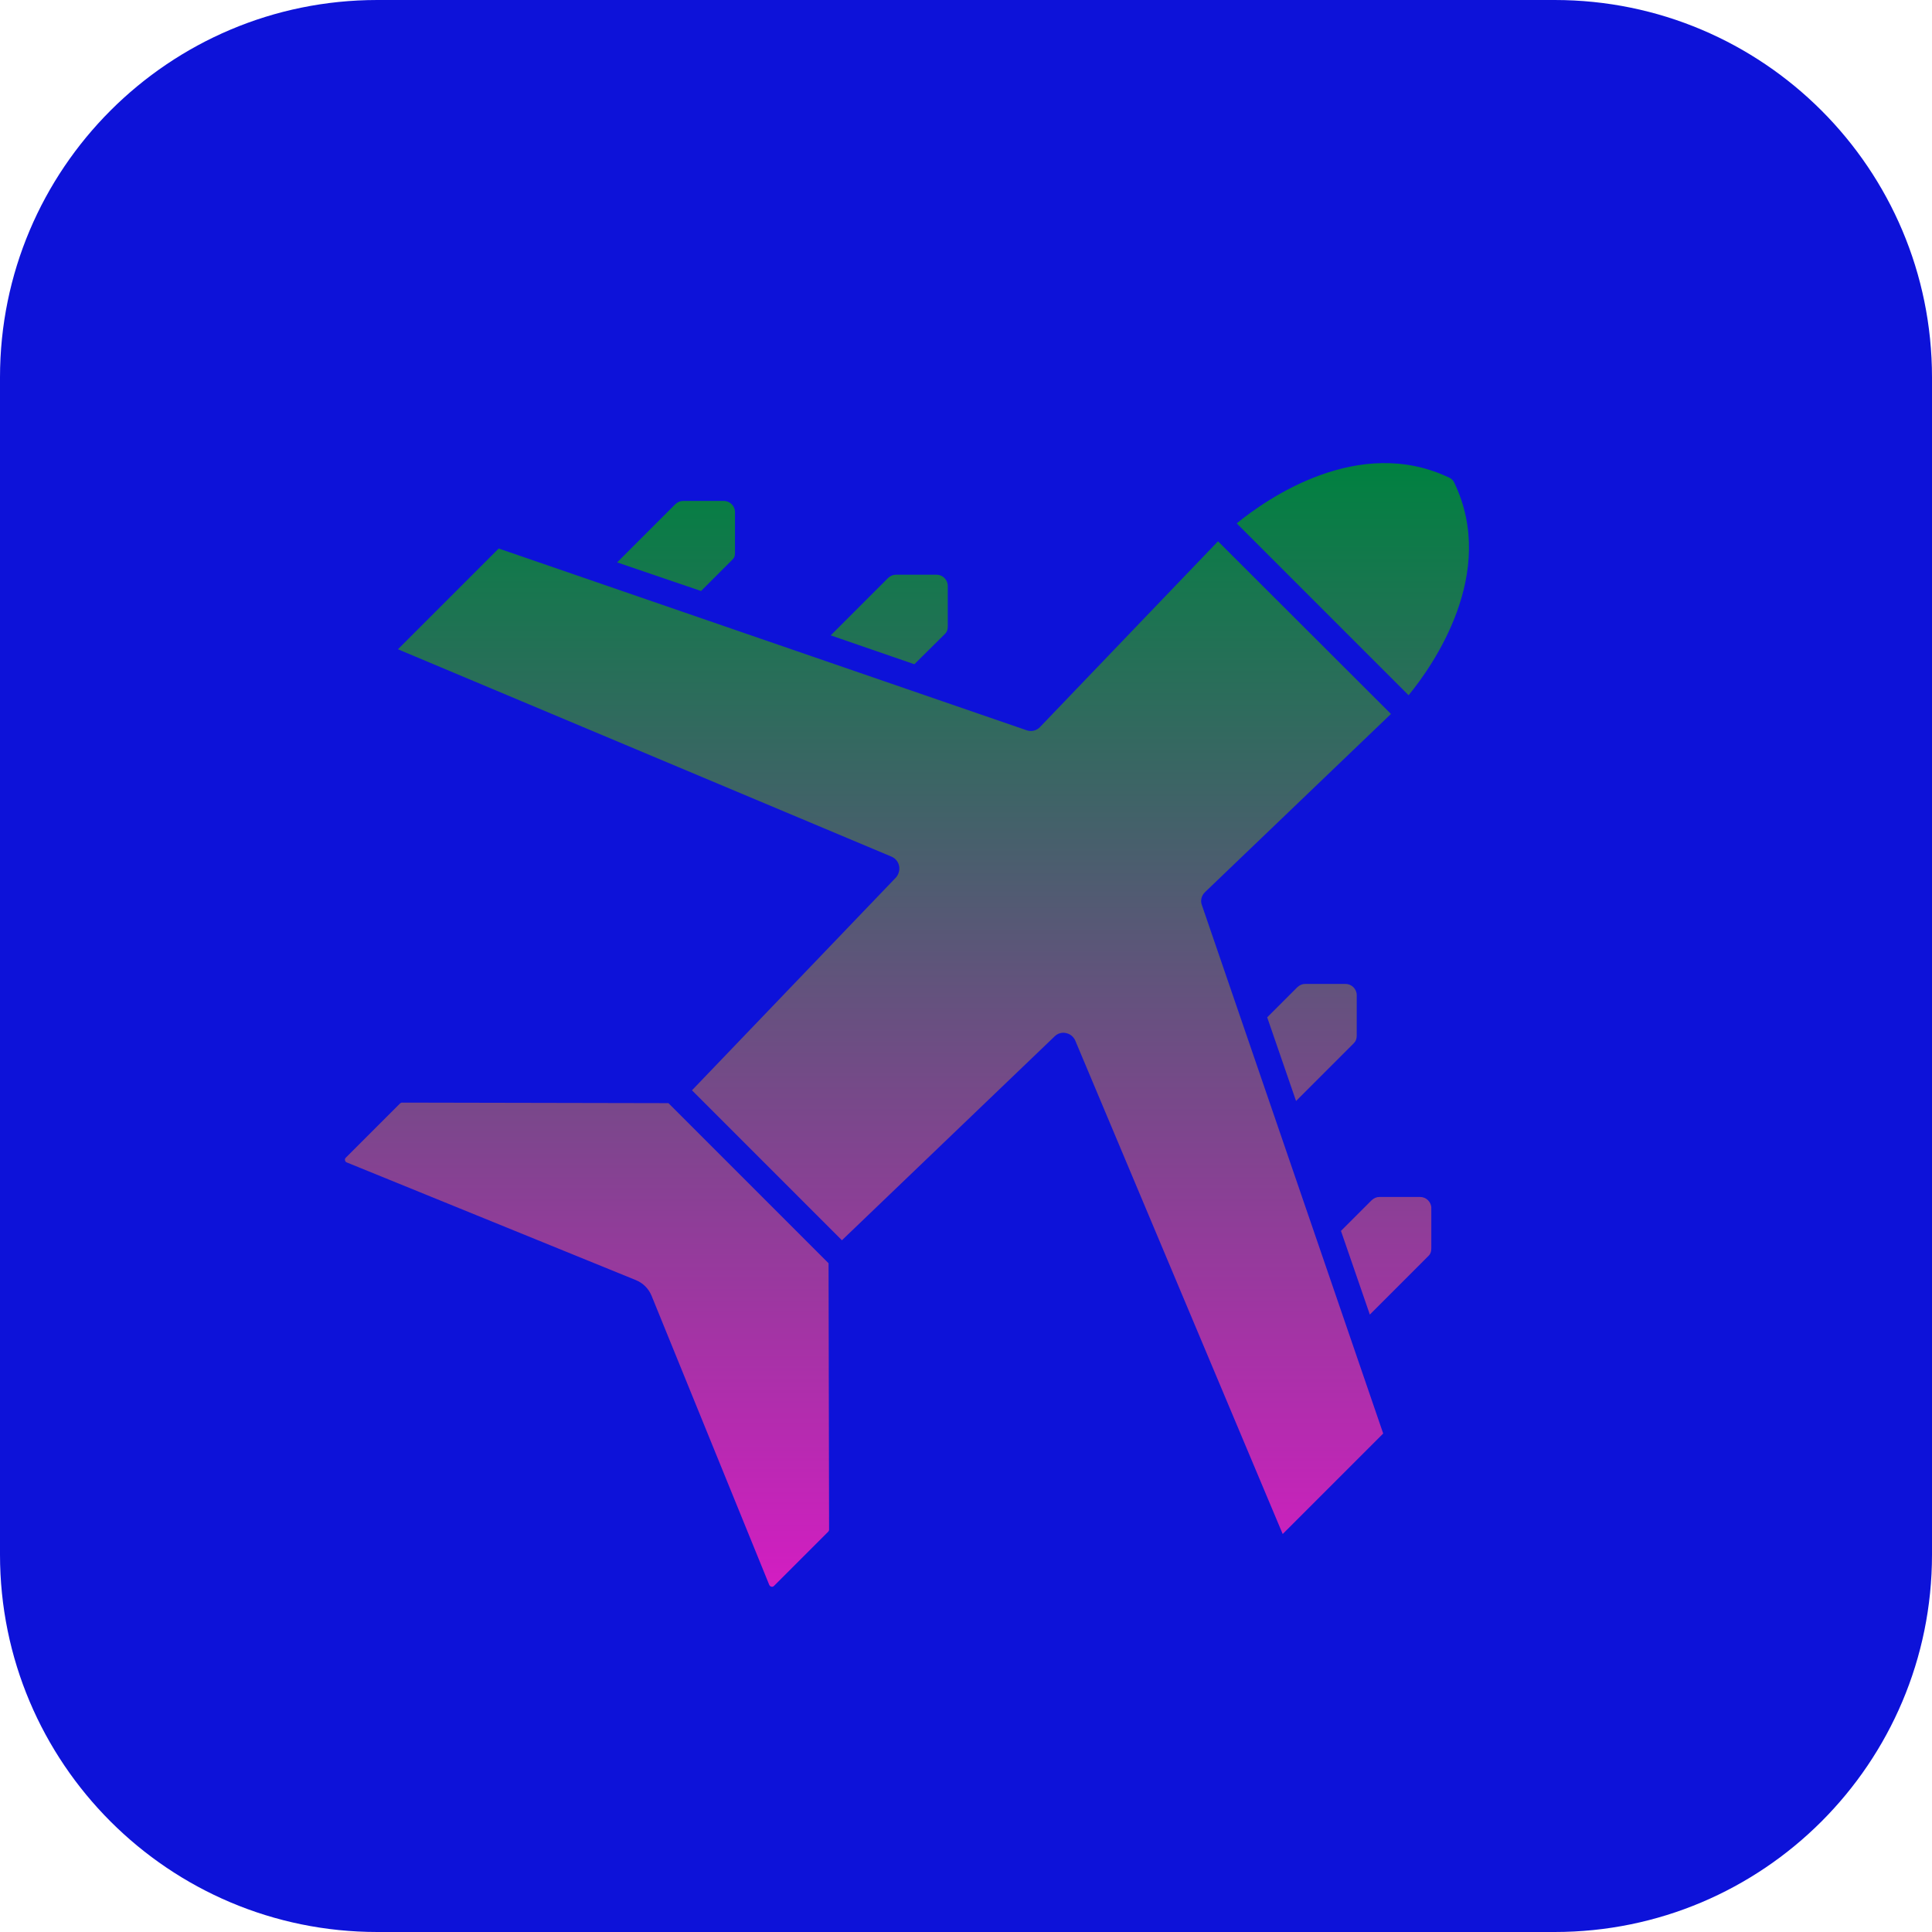
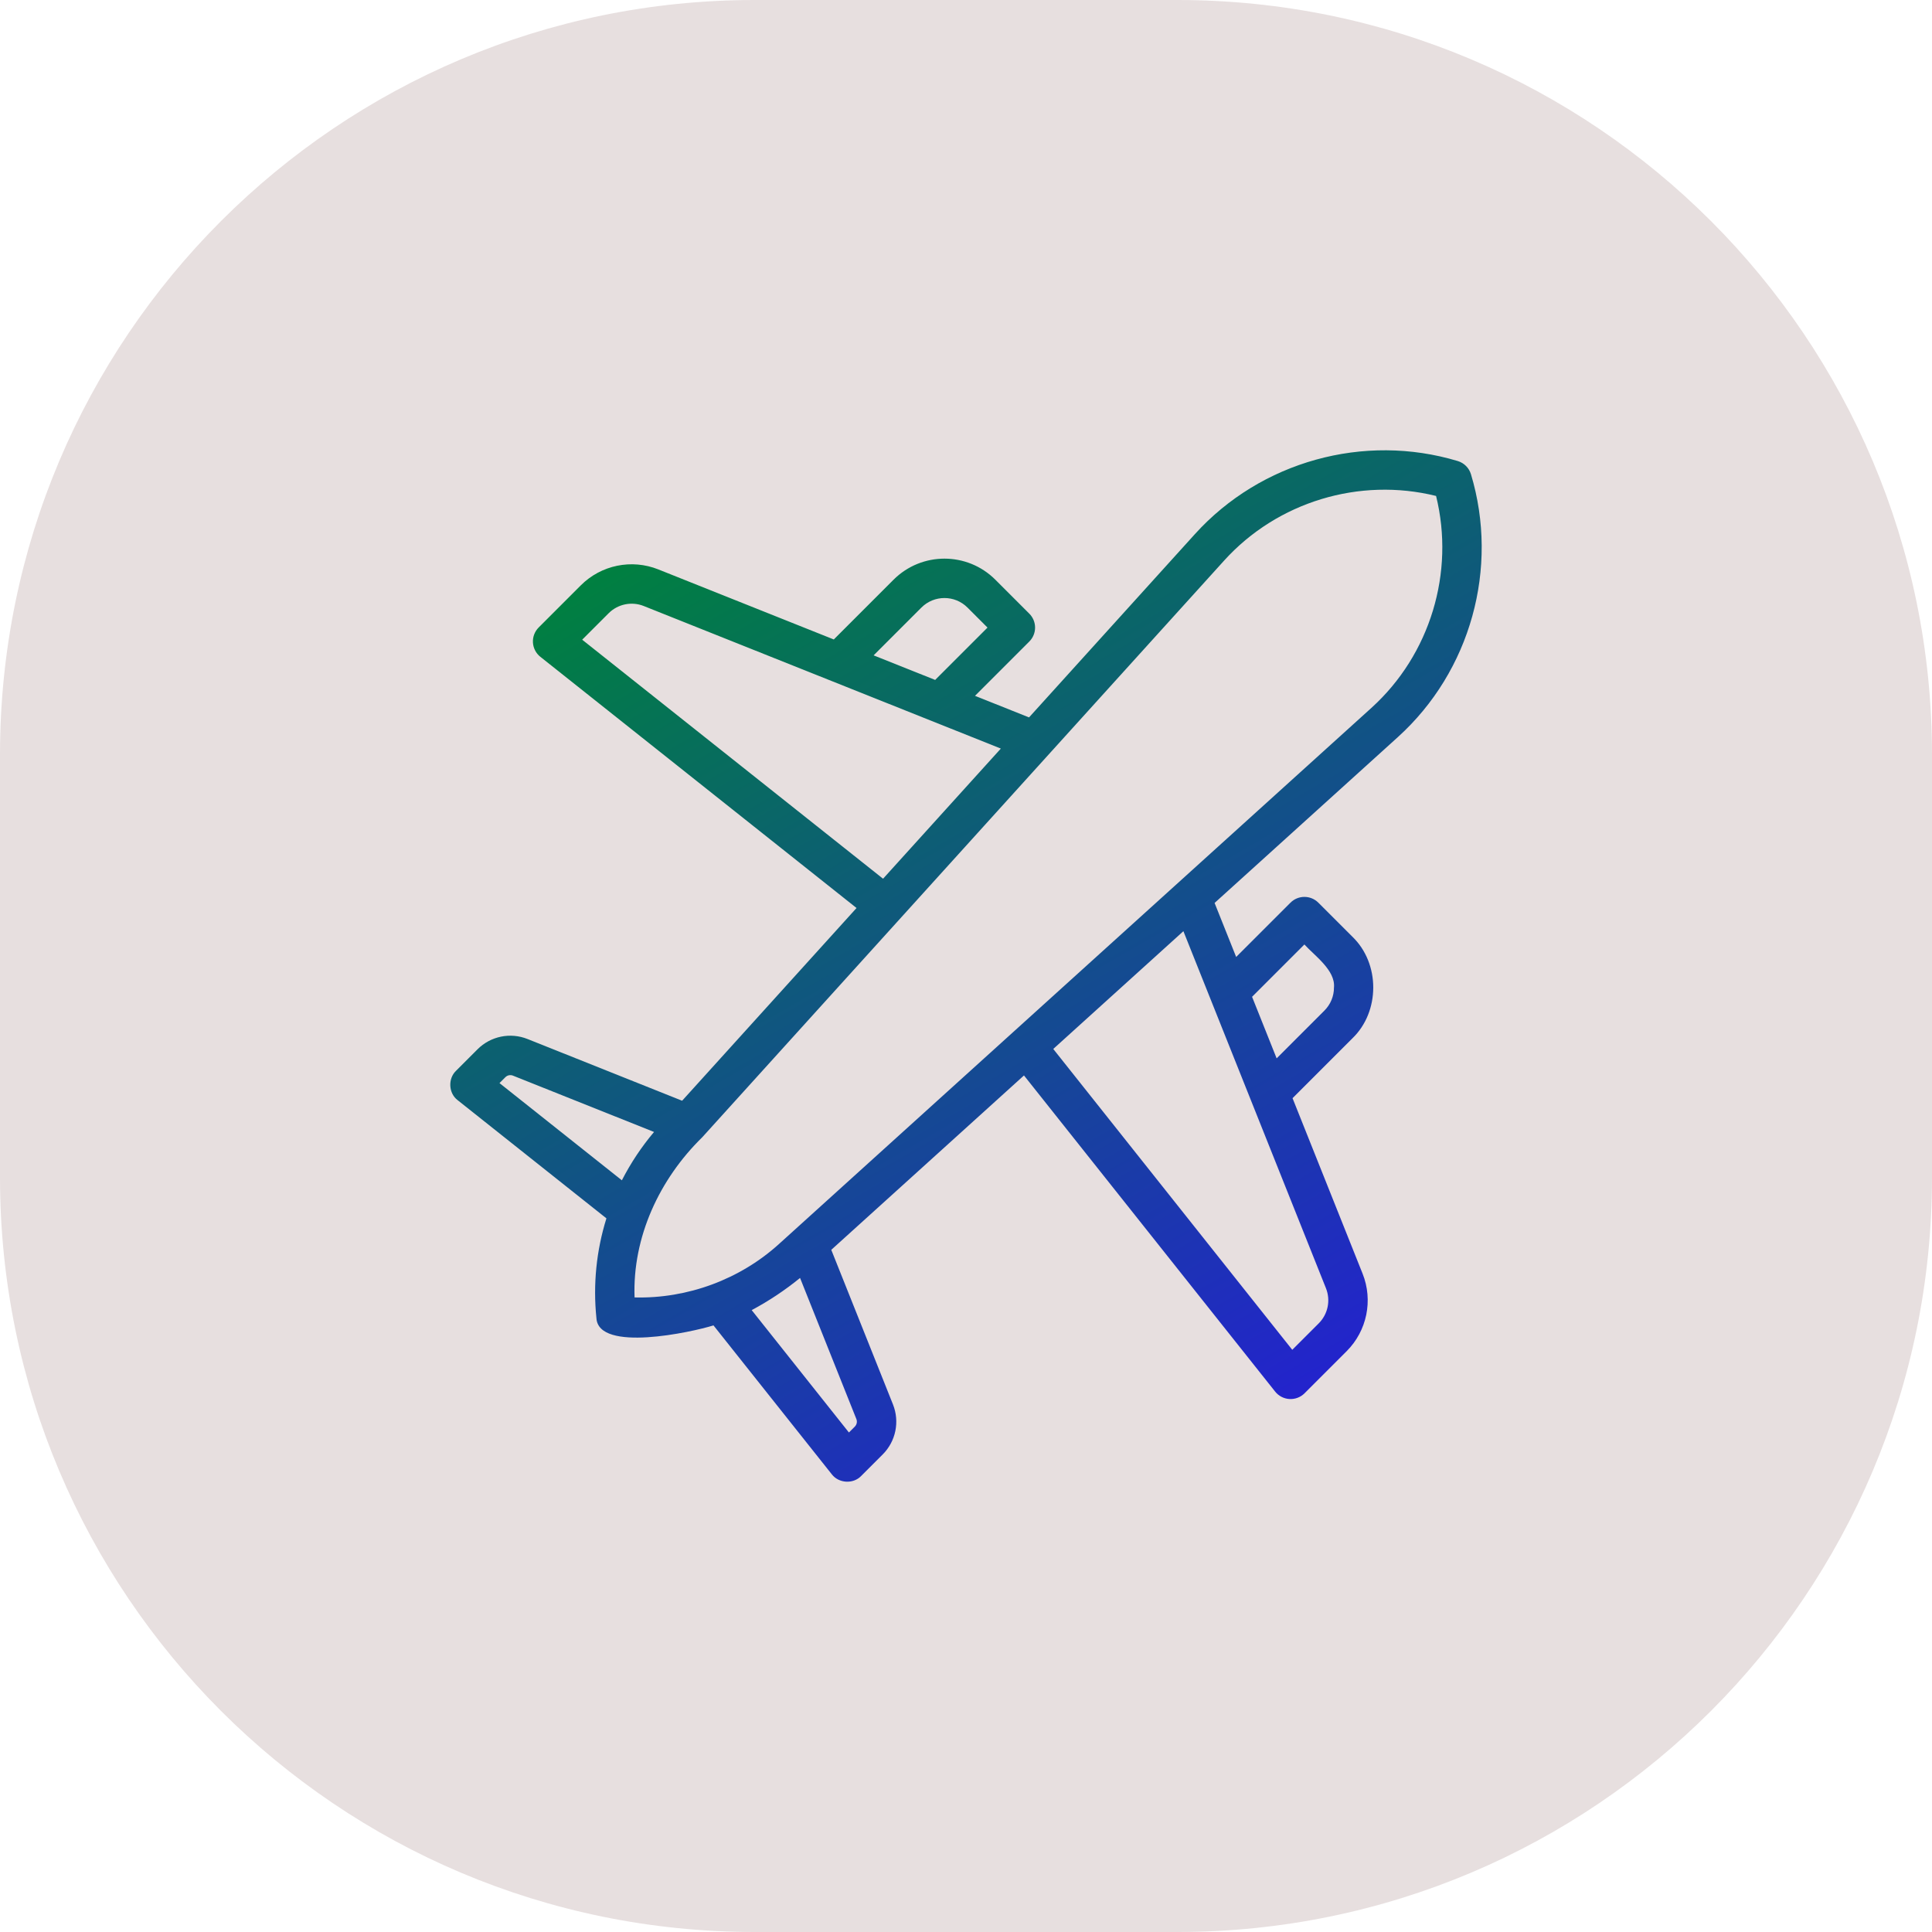
- <svg xmlns="http://www.w3.org/2000/svg" version="1.1" width="65" height="65" x="0" y="0" viewBox="0 0 491.5 491.5" style="enable-background:new 0 0 512 512" xml:space="preserve">
-   <rect width="491.5" height="491.5" rx="95.996" ry="95.996" fill="#0d12d9" shape="rounded" />
-   <g transform="matrix(0.68,0,0,0.68,63.63267,93.63798)">
-     <linearGradient id="a" x1="245.727" x2="245.727" y1="35.55" y2="455.938" gradientUnits="userSpaceOnUse">
-       <stop offset="0" stop-color="#008140" />
-       <stop offset="1" stop-color="#d31dc2" />
+ <svg xmlns="http://www.w3.org/2000/svg" version="1.1" width="65" height="65" x="0" y="0" viewBox="0 0 100 100" style="enable-background:new 0 0 512 512" xml:space="preserve">
+   <rect width="100" height="100" rx="39.062" ry="39.062" fill="#e7dfdf" shape="rounded" />
+   <g transform="matrix(0.68,0,0,0.68,15.99993,15.99987)">
+     <linearGradient id="a" x1="35.798" x2="76.319" y1="12.082" y2="82.266" gradientUnits="userSpaceOnUse">
+       <stop offset="0" stop-color="#008040" />
+       <stop offset="1" stop-color="#2323cd" />
    </linearGradient>
-     <path fill="url(#a)" d="m357.3 196 69.5-66.6-64.7-64.6-66.6 69.5c-1.3 1.4-3.3 1.8-5 1.2L93 67.5l-37.7 37.7L240 182.8c1.4.6 2.5 1.9 2.8 3.5.3 1.5-.2 3.2-1.2 4.3l-76.3 79.6 56.1 56.1L301 250c1.1-1.1 2.8-1.6 4.3-1.2 1.5.3 2.8 1.4 3.4 2.8l77.6 184.6 37.6-37.6L356.1 201c-.7-1.7-.2-3.7 1.2-5zm-200.8 79-99.6-.2c-.4 0-.5.1-.8.3l-20.3 20.3c-.3.3-.4.6-.3 1s.3.7.7.8l108.1 44c2.7 1.1 4.8 3.2 5.9 5.9l44 108.1c.2.4.4.6.8.7s.7 0 1-.3l20.3-20.3c.2-.3.3-.4.3-.8l-.2-99.6zM259.8 99.6c.9-.8 1.2-1.8 1.2-3V81.5c0-2.3-1.9-4.2-4.2-4.2h-15.1c-1.2 0-2.1.4-3 1.2L217.2 100l31.3 10.8zm-91.1-16.2 11.7-11.7c.7-.7 1-1.2 1-2.7V53.9c0-2.3-1.9-4.2-4.2-4.2h-15.1c-1.2 0-2.1.4-3 1.2l-21.8 21.8zm264.7 39c9.1-11.1 33.4-45.6 17.1-79.5-.4-.9-1-1.5-1.9-1.9-33.9-16.2-68.4 8-79.5 17.1zm4.3 187.7h-15.1c-1.2 0-2.1.4-3 1.2l-11.5 11.5 10.8 31.3 21.8-21.8c.9-.8 1.2-1.8 1.2-3v-15.1c0-2.2-1.9-4.1-4.2-4.1zm-42.9-79.7c-1.2 0-2.1.4-3 1.2l-11.3 11.3 10.8 31.3 21.5-21.5c.9-.9 1.2-1.8 1.2-3v-15.1c0-2.3-1.9-4.2-4.2-4.2z" opacity="1" data-original="url(#a)" />
+     <path fill="url(#a)" d="M88.436 12.567a1.502 1.502 0 0 0-1.004-1.003c-7.144-2.154-14.999.029-20.009 5.563L54.798 31.078l-4.113-1.642 4.134-4.134a1.5 1.5 0 0 0 0-2.121l-2.585-2.585a5.483 5.483 0 0 0-7.748 0l-4.549 4.549-13.354-5.331a5.472 5.472 0 0 0-5.905 1.214l-3.203 3.203a1.498 1.498 0 0 0 .127 2.235l24.066 19.12-13.276 14.67-11.765-4.697a3.53 3.53 0 0 0-3.81.783L11.18 57.98c-.626.601-.569 1.71.128 2.235l11.322 8.994a18.948 18.948 0 0 0-.762 7.587c.143 2.635 7.261 1.079 8.911.56l9.006 11.335c.528.691 1.632.759 2.235.127l1.638-1.637c1-1 1.308-2.495.783-3.81l-4.696-11.766 14.668-13.274 19.12 24.066a1.503 1.503 0 0 0 2.236.128l3.203-3.203a5.478 5.478 0 0 0 1.215-5.906l-5.331-13.354 4.549-4.549c2.124-2.039 2.127-5.709 0-7.748L76.82 45.18a1.5 1.5 0 0 0-2.122 0l-4.134 4.133-1.642-4.112 13.951-12.625c5.534-5.008 7.717-12.862 5.563-20.009zM46.607 22.716a2.482 2.482 0 0 1 3.506 0l1.524 1.525-3.984 3.984-4.685-1.87zm-25.822 2.447 2.014-2.014a2.48 2.48 0 0 1 2.672-.55L52.652 33.45l-8.965 9.907zm-5.846 33.301a.537.537 0 0 1 .576-.119l10.739 4.288a19.482 19.482 0 0 0-2.448 3.68l-9.315-7.4zM41.537 85.06l-.449.449-7.4-9.315a22.906 22.906 0 0 0 3.681-2.449l4.287 10.74a.535.535 0 0 1-.119.575zm34.221-36.698c.771.852 2.374 1.961 2.251 3.277 0 .662-.259 1.285-.726 1.753l-3.638 3.638-1.87-4.685zm-7.138 4.177 3.082 7.719c.001 0 5.696 14.273 5.698 14.271.367.921.152 1.97-.55 2.672l-2.015 2.014-18.193-22.9 9.906-8.965zm12.24-22.187C67.984 42.001 48.382 59.745 35.789 71.139c-2.974 2.709-6.985 4.194-11.017 4.089-.166-4.593 1.896-9.005 5.147-12.186 11.279-12.468 28.514-31.506 39.73-43.902 4.051-4.477 10.306-6.359 16.132-4.919 1.439 5.825-.444 12.079-4.921 16.131z" opacity="1" data-original="url(#a)" />
  </g>
</svg>
